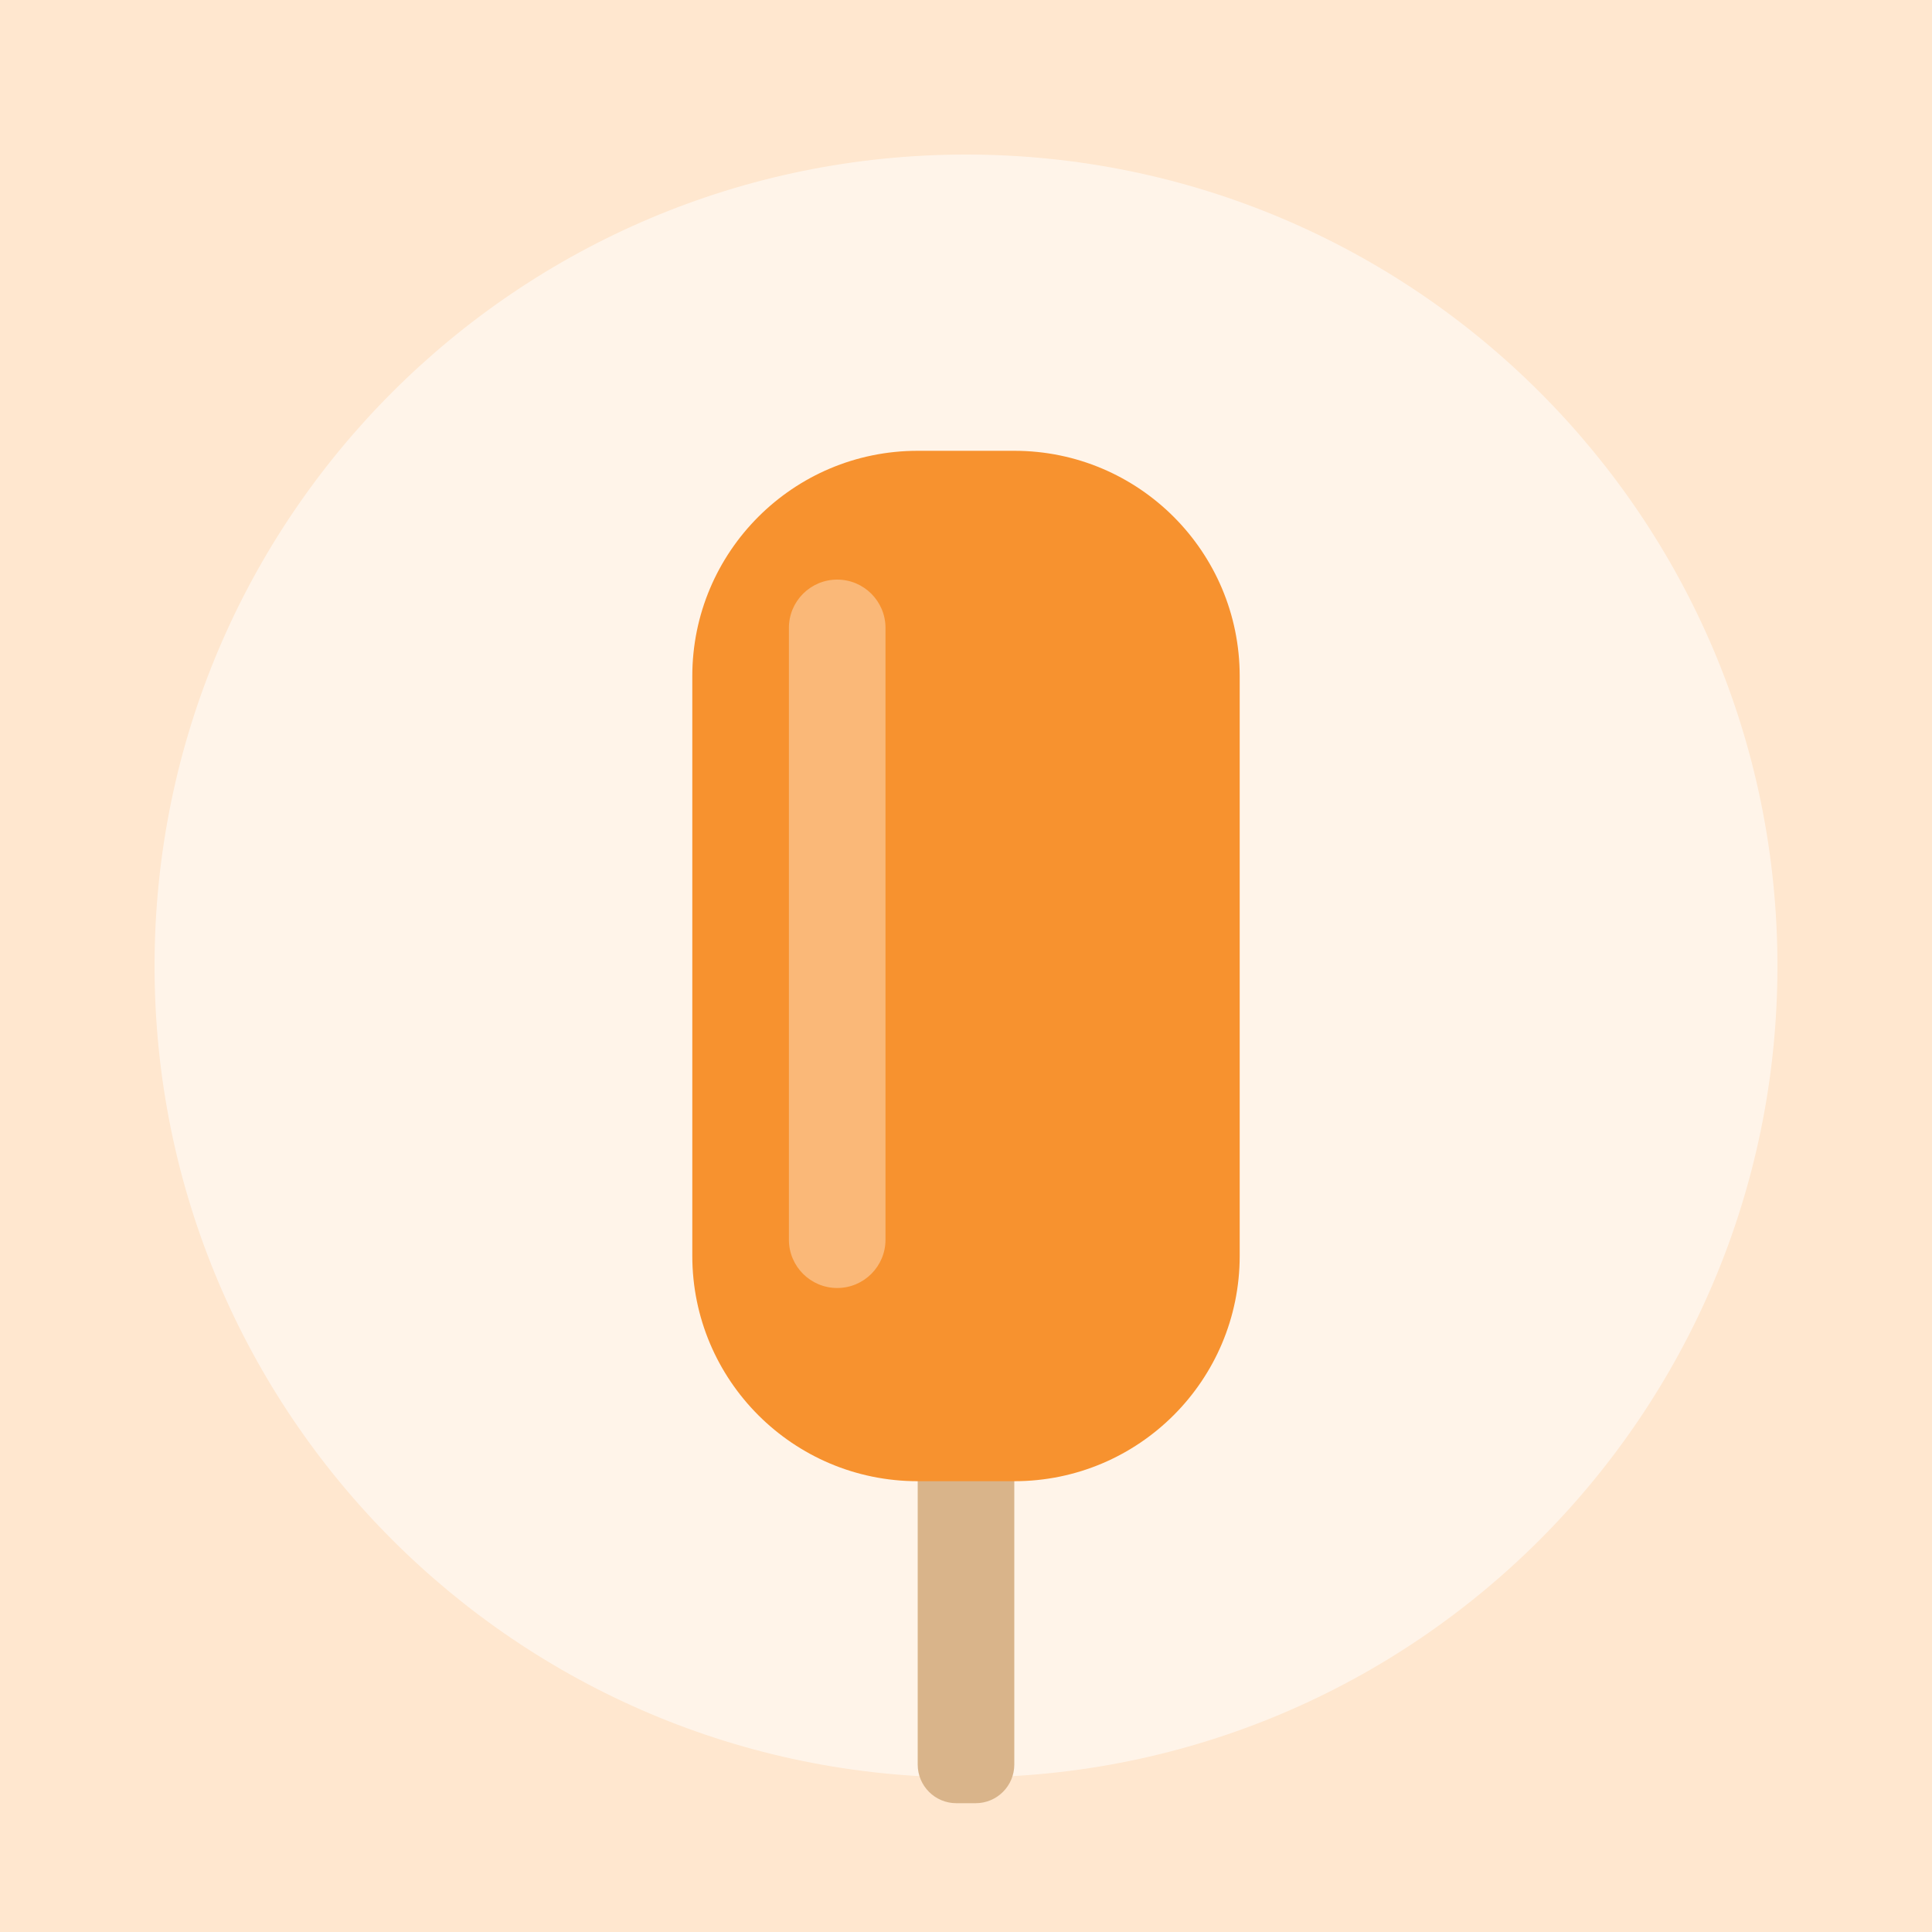
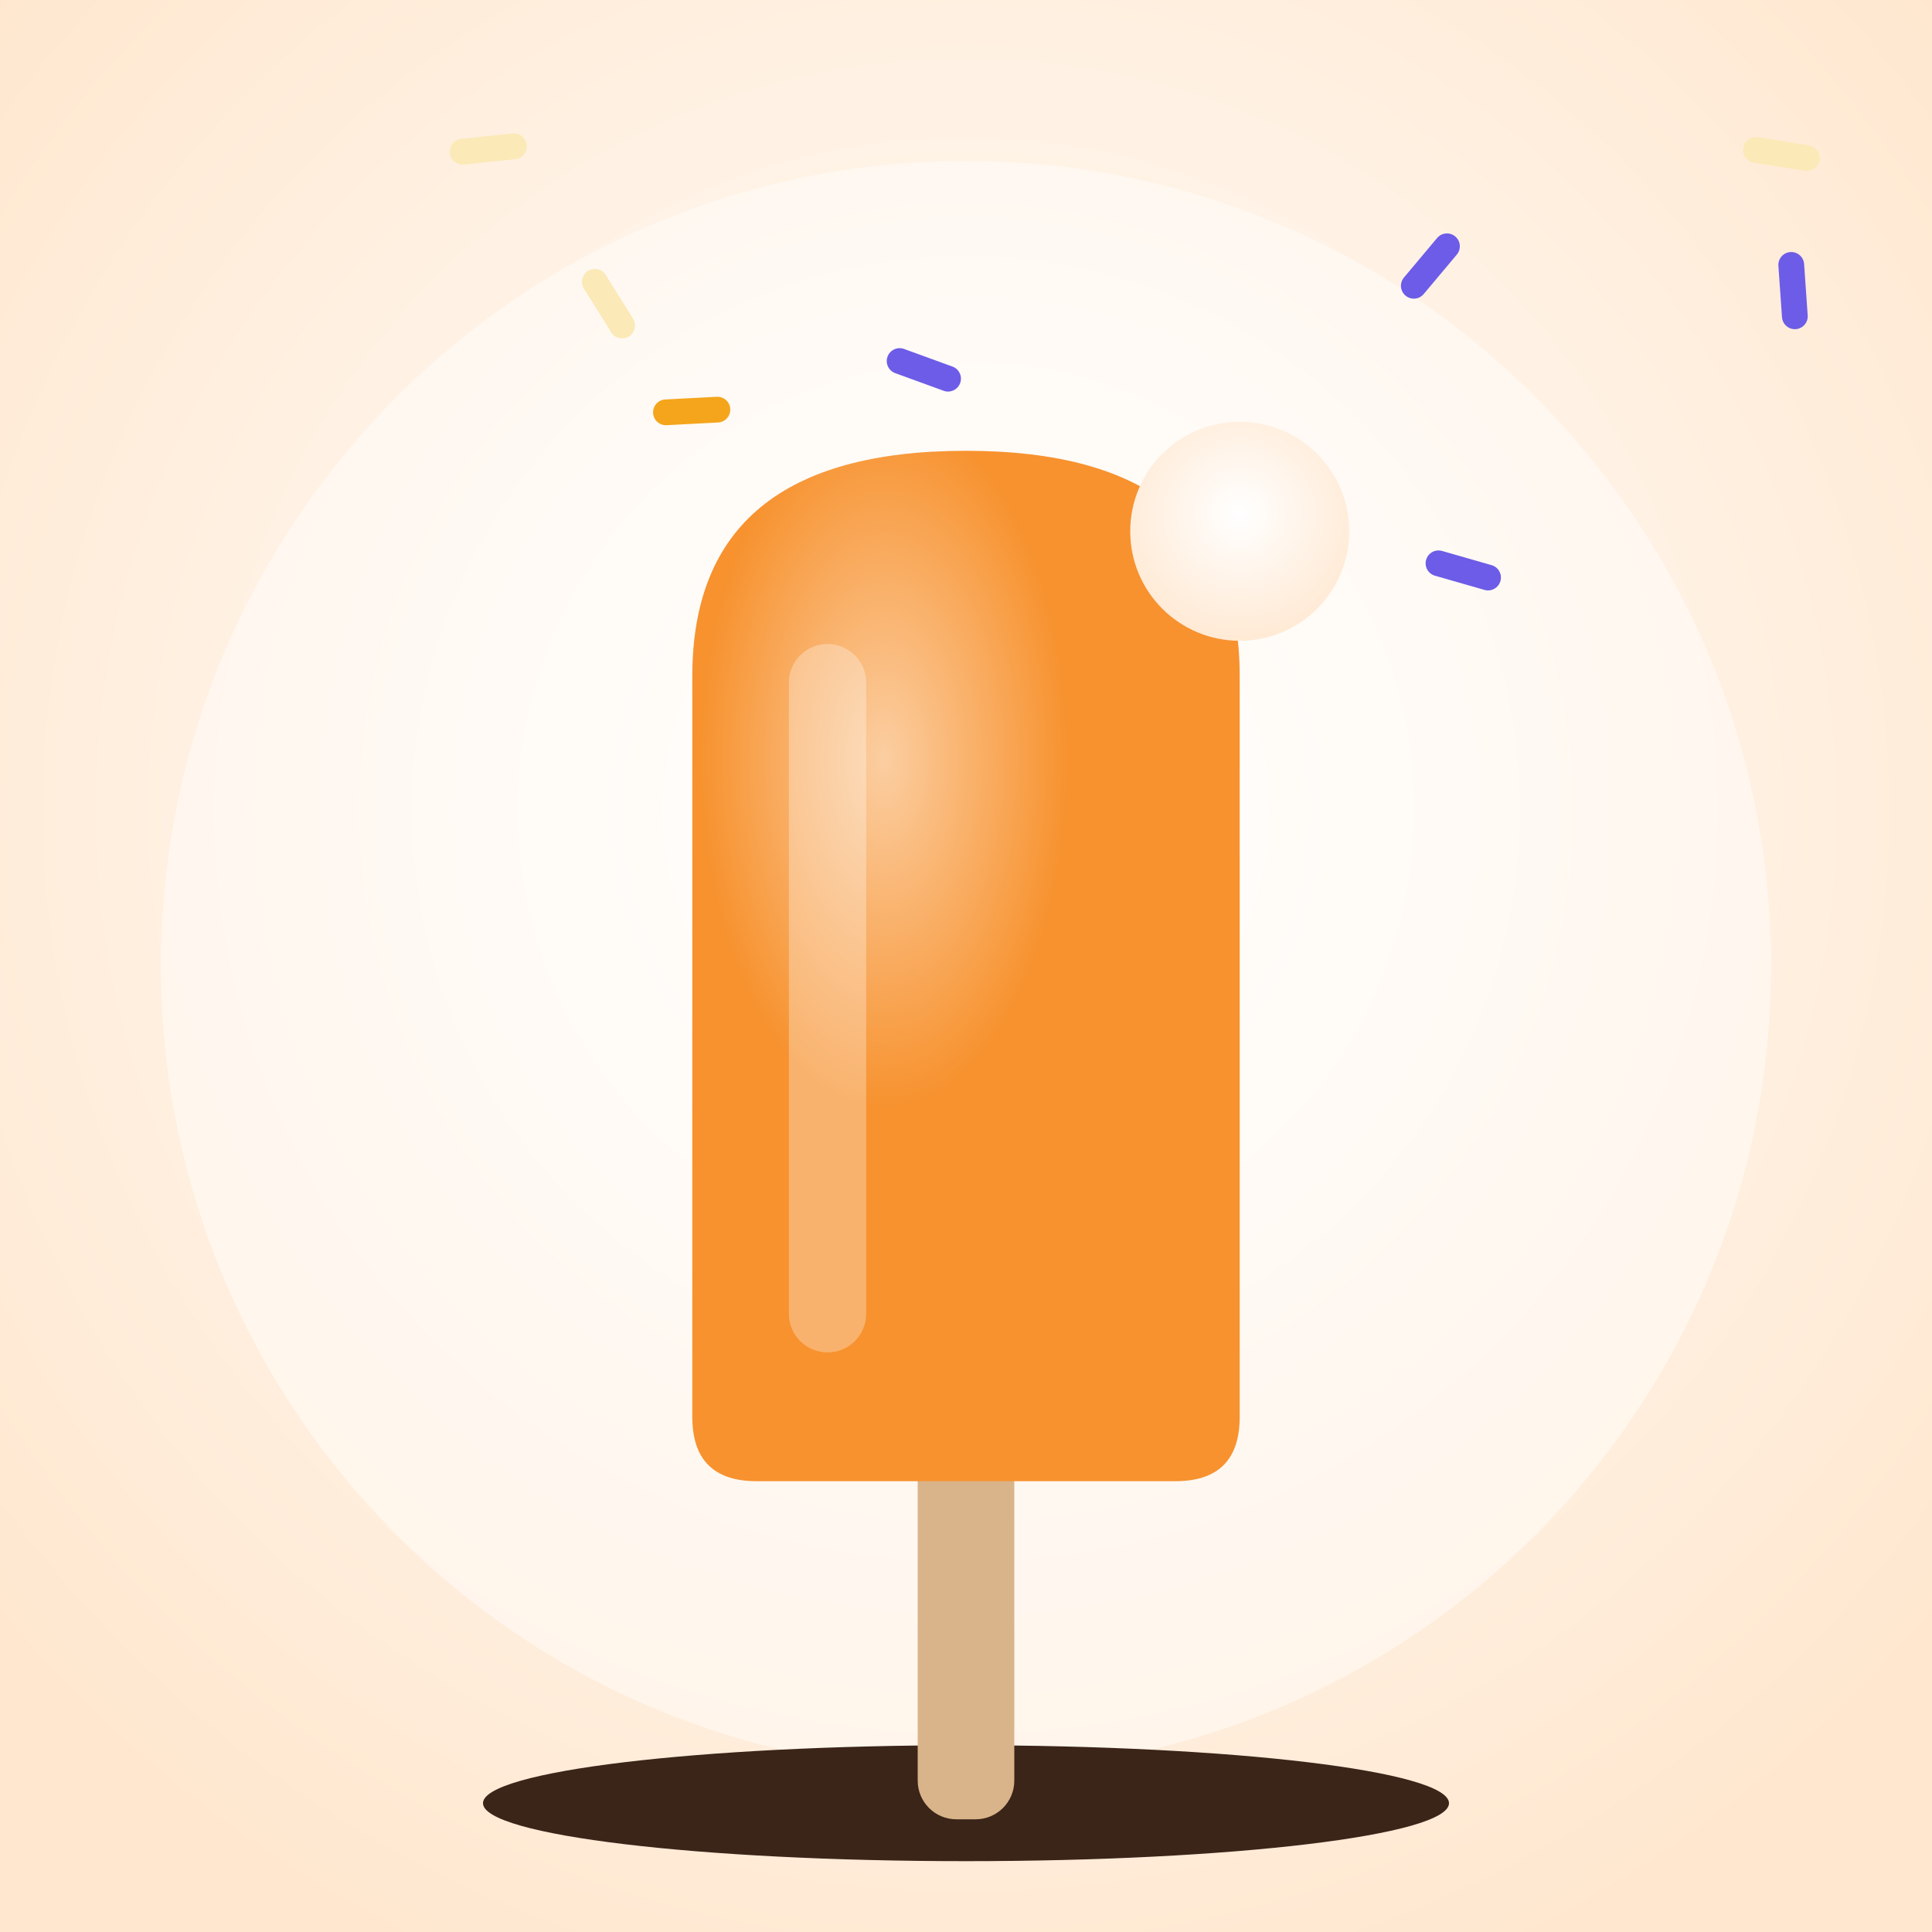
<svg xmlns="http://www.w3.org/2000/svg" viewBox="0 0 600 600" width="600" height="600">
-   <rect width="600" height="600" fill="#ffe7cf" />
-   <circle cx="300.0" cy="300.0" r="252.0" fill="#ffffff" opacity="0.55" />
-   <rect x="285" y="430" width="30" height="130" rx="12" fill="#d9b48a" />
-   <rect x="215" y="140" width="170" height="320" rx="70" fill="#f7922f" />
-   <rect x="245" y="180" width="30" height="220" rx="15" fill="#ffffff" opacity="0.35" />
+   <style>
+ .float{animation:float 4s ease-in-out infinite;transform-box:fill-box;transform-origin:center}
+ .shadow{animation:shadow 4s ease-in-out infinite;transform-box:fill-box;transform-origin:center}
+ .twinkle{animation:twinkle 2.6s ease-in-out infinite}
+ .fall{animation:fall 7s linear infinite}
+ .drip{animation:drip 3.2s ease-in-out infinite;transform-box:fill-box;transform-origin:top}
+ .glow{animation:glow 5s ease-in-out infinite}
+ @keyframes float{0%,100%{transform:translateY(0) rotate(0)}50%{transform:translateY(-14px) rotate(-1.5deg)}}
+ @keyframes shadow{0%,100%{transform:scale(1);opacity:.28}50%{transform:scale(.86);opacity:.18}}
+ @keyframes twinkle{0%,100%{opacity:.25}50%{opacity:1}}
+ @keyframes fall{0%{transform:translateY(-80px)}100%{transform:translateY(820px)}}
+ @keyframes drip{0%,100%{transform:scaleY(1)}50%{transform:scaleY(1.25)}}
+ @keyframes glow{0%,100%{opacity:.35}50%{opacity:.6}}
+ @media (prefers-reduced-motion:reduce){*{animation:none!important}}
+ </style>
+   <defs>
+     <radialGradient id="bg15" cx="50%" cy="42%" r="65%">
+       <stop offset="0" stop-color="#ffffff" />
+       <stop offset="1" stop-color="#ffe7cf" />
+     </radialGradient>
+     <radialGradient id="sh15" cx="35%" cy="30%" r="75%">
+       <stop offset="0" stop-color="#ffffff" stop-opacity=".55" />
+       <stop offset=".45" stop-color="#ffffff" stop-opacity="0" />
+     </radialGradient>
+     <linearGradient id="cone15" x1="0" y1="0" x2="1" y2="1">
+       <stop offset="0" stop-color="#f2c27a" />
+       <stop offset="1" stop-color="#c98a3e" />
+     </linearGradient>
+     <pattern id="waffle15" width="26" height="26" patternUnits="userSpaceOnUse" patternTransform="rotate(45)">
+       <rect width="26" height="26" fill="none" />
+       <path d="M0 0H26M0 0V26" stroke="#b27631" stroke-width="3" opacity=".55" />
+     </pattern>
+   </defs>
+   <rect width="600" height="600" fill="url(#bg15)" />
+   <circle cx="300" cy="300" r="250" fill="#ffffff" opacity=".45" class="glow" />
+   <g class="twinkle" style="animation-delay:2.4s">
+     <rect x="542" y="42" width="24" height="8" rx="4" fill="#fbe9b7" transform="rotate(9 542 42)" />
+   </g>
+   <g class="twinkle" style="animation-delay:2.2s">
+     <rect x="164" y="49" width="24" height="8" rx="4" fill="#fbe9b7" transform="rotate(174 164 49)" />
+   </g>
+   <g class="twinkle" style="animation-delay:1.8s">
+     <rect x="560" y="78" width="24" height="8" rx="4" fill="#6c5ce7" transform="rotate(86 560 78)" />
+   </g>
+   <g class="twinkle" style="animation-delay:2.3s">
+     <rect x="186" y="82" width="24" height="8" rx="4" fill="#fbe9b7" transform="rotate(58 186 82)" />
+   </g>
+   <g class="twinkle" style="animation-delay:0.6s">
+     <rect x="455" y="76" width="24" height="8" rx="4" fill="#6c5ce7" transform="rotate(130 455 76)" />
+   </g>
+   <g class="twinkle" style="animation-delay:1.5s">
+     <rect x="277" y="107" width="24" height="8" rx="4" fill="#6c5ce7" transform="rotate(20 277 107)" />
+   </g>
+   <g class="twinkle" style="animation-delay:1.2s">
+     <rect x="227" y="131" width="24" height="8" rx="4" fill="#f4a51c" transform="rotate(177 227 131)" />
+   </g>
+   <g class="twinkle" style="animation-delay:2.5s">
+     <rect x="444" y="170" width="24" height="8" rx="4" fill="#6c5ce7" transform="rotate(16 444 170)" />
+   </g>
+   <ellipse cx="300" cy="560" rx="150" ry="18" fill="#3b2418" class="shadow" />
+   <g class="float">
+     <rect x="285" y="430" width="30" height="135" rx="12" fill="#d9b48a" />
+     <path d="M215 210 q0 -70 85 -70 t85 70 v230 q0 20 -20 20 h-130 q-20 0 -20 -20z" fill="#f7922f" />
+     <circle cx="385" cy="165" r="34" fill="url(#bg15)" />
+     <path d="M215 210 q0 -70 85 -70 t85 70 v230 q0 20 -20 20 h-130 q-20 0 -20 -20z" fill="url(#sh15)" />
+     <rect x="245" y="200" width="24" height="220" rx="12" fill="#ffffff" opacity=".3" />
+   </g>
</svg>
